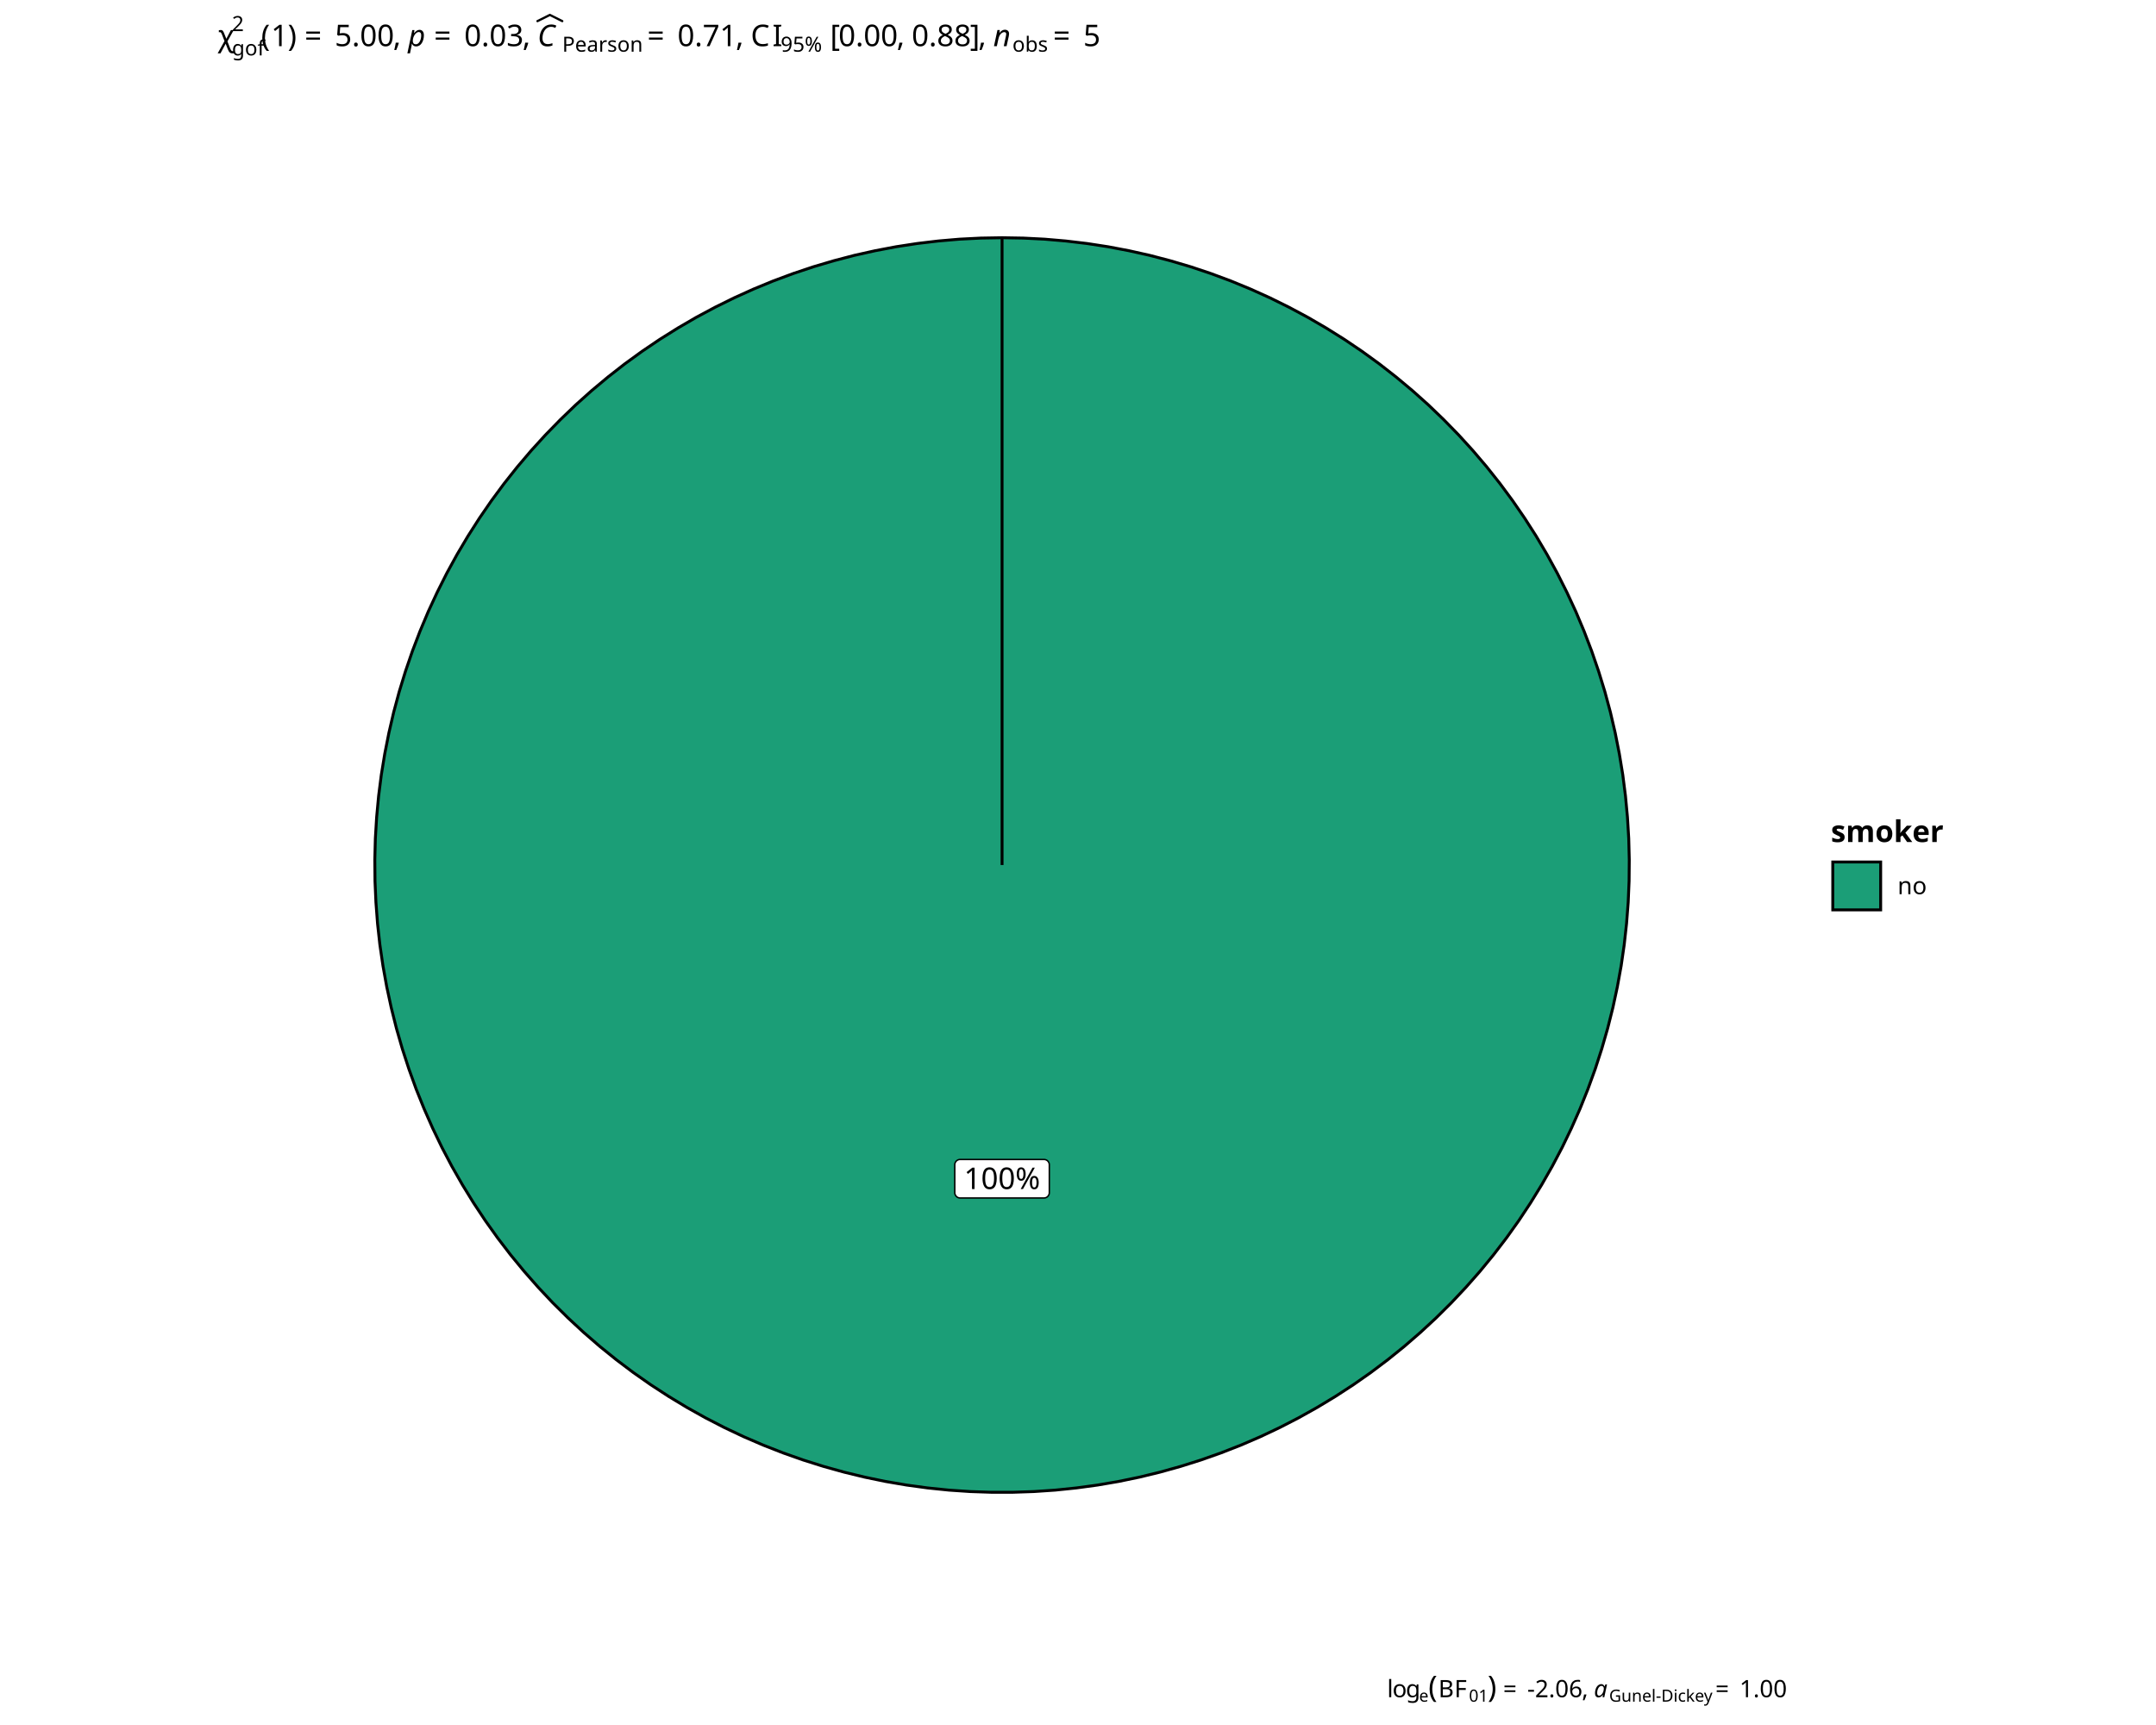
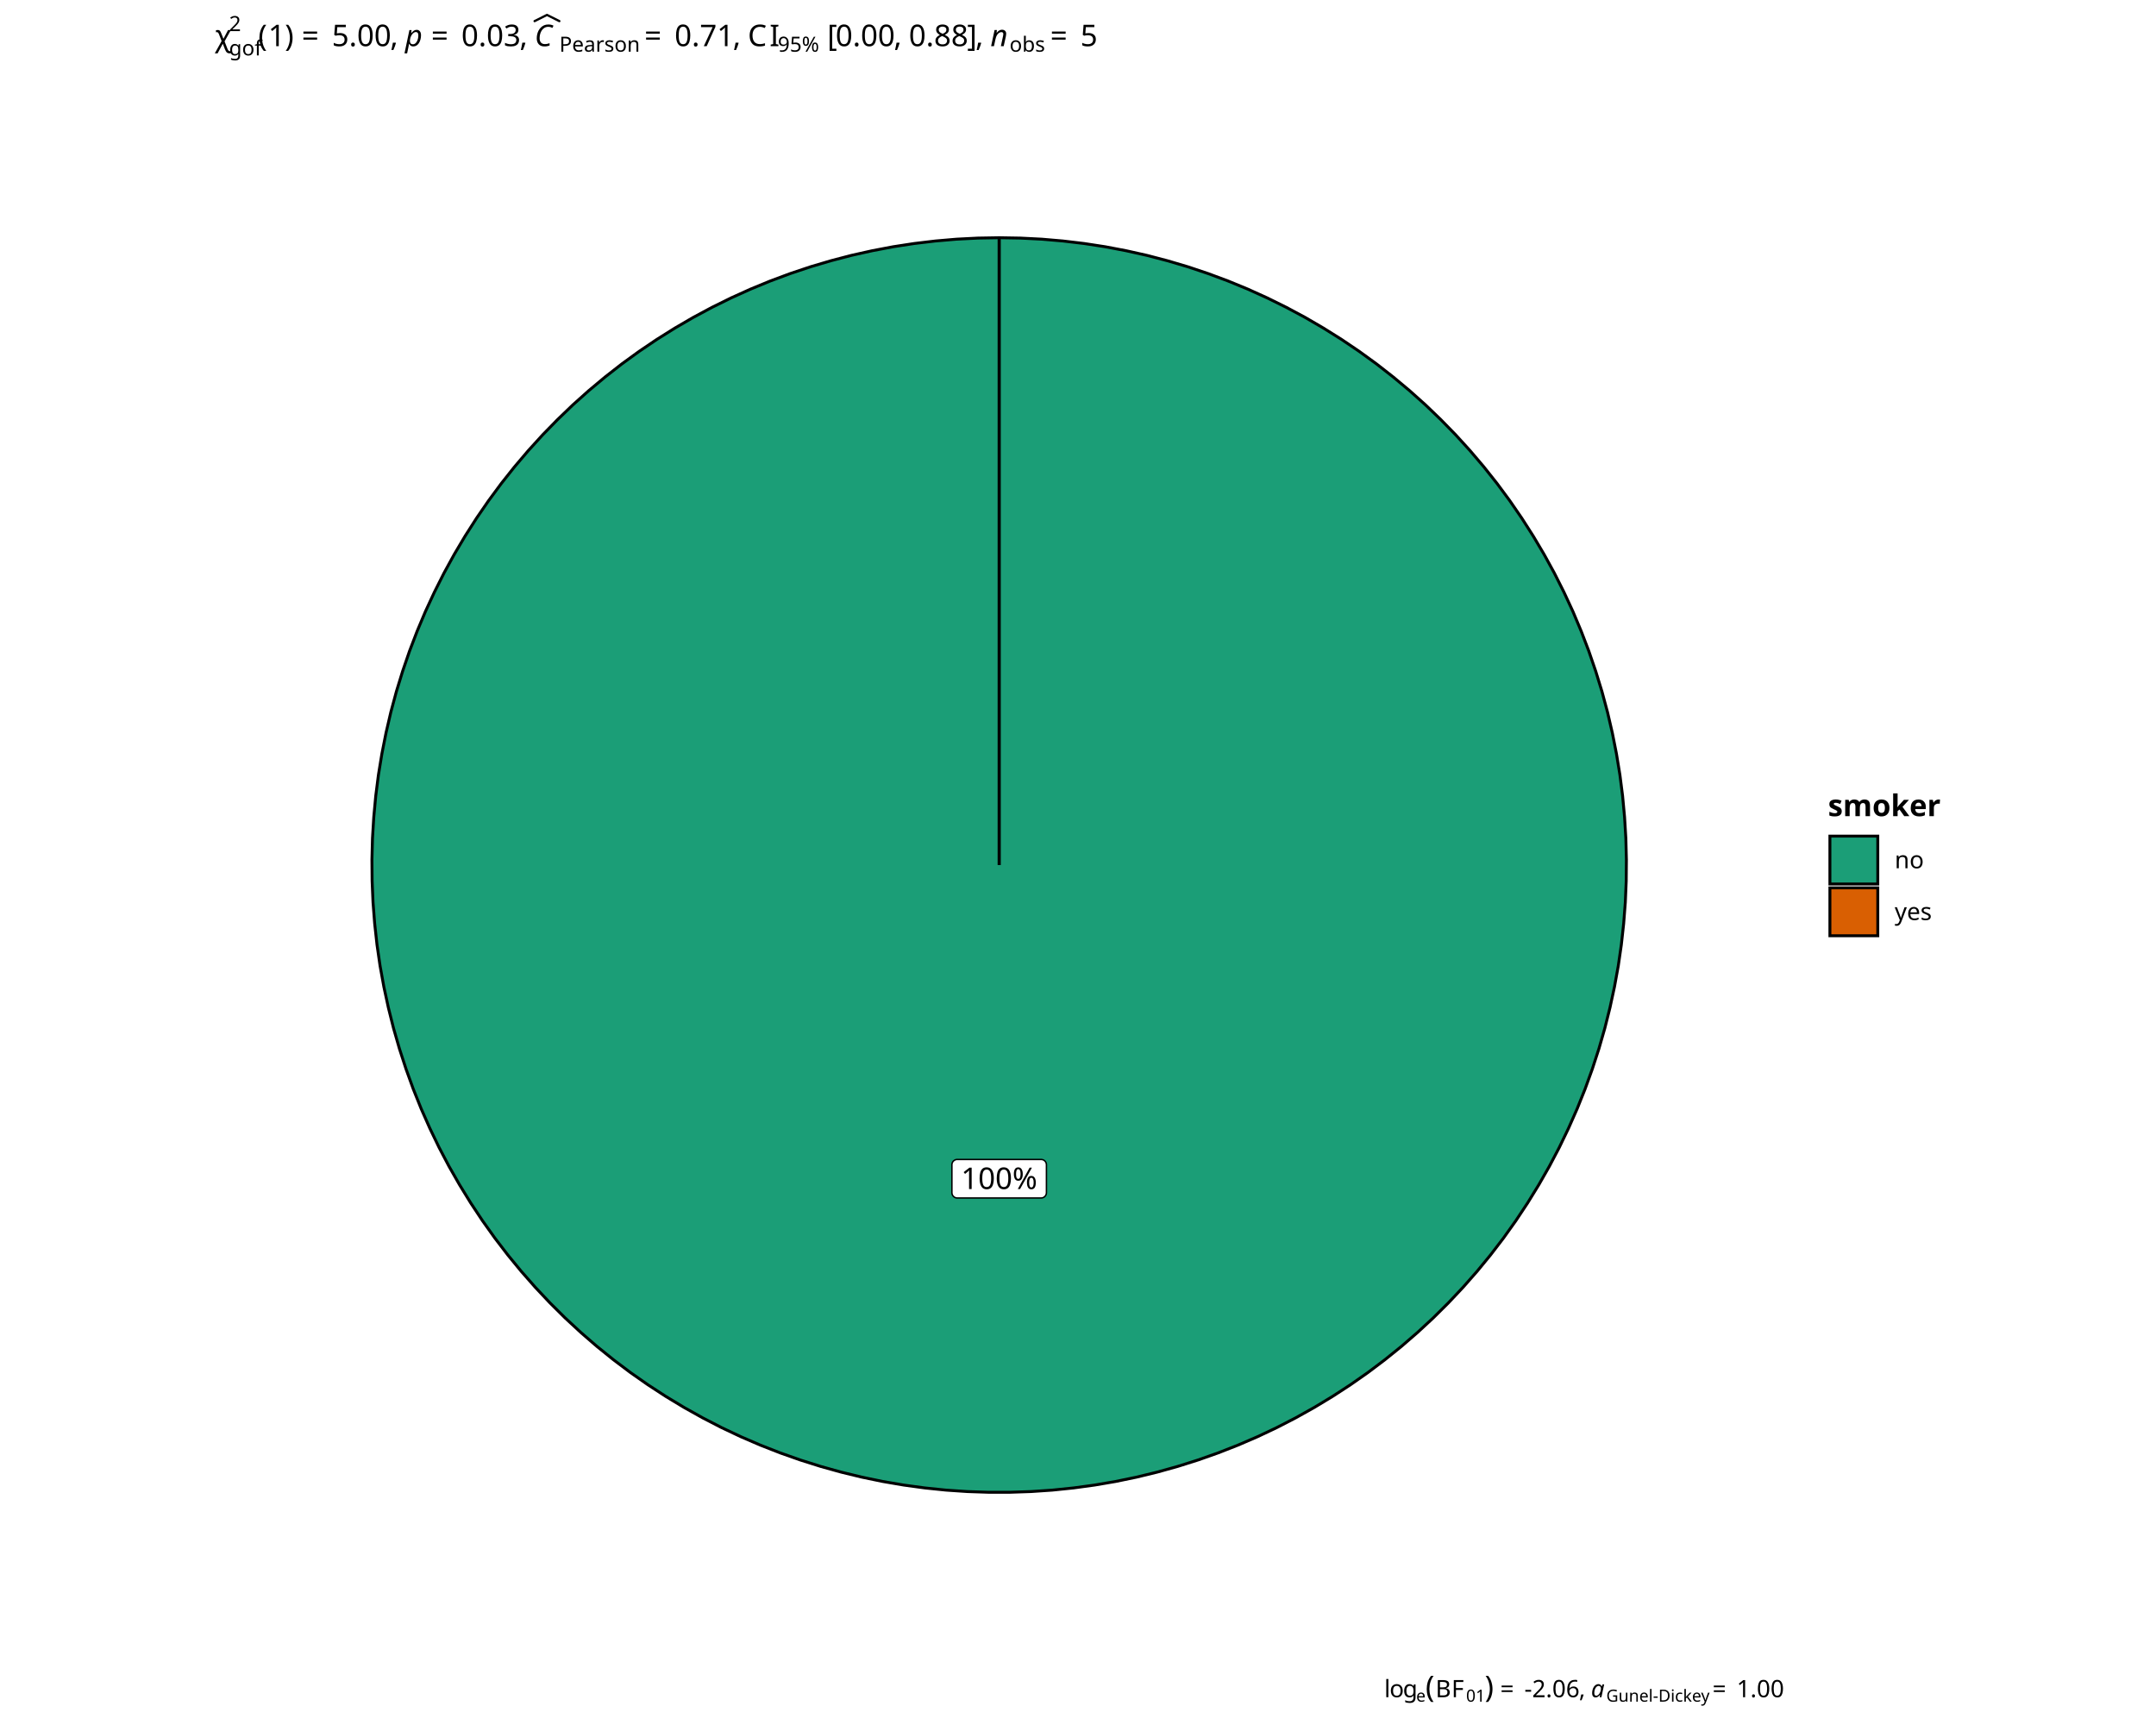
<svg xmlns="http://www.w3.org/2000/svg" class="svglite" data-engine-version="2.0" width="720.00pt" height="576.00pt" viewBox="0 0 720.00 576.00">
  <defs>
    <style type="text/css">
    .svglite line, .svglite polyline, .svglite polygon, .svglite path, .svglite rect, .svglite circle {
      fill: none;
      stroke: #000000;
      stroke-linecap: round;
      stroke-linejoin: round;
      stroke-miterlimit: 10.00;
    }
  </style>
  </defs>
  <rect width="100%" height="100%" style="stroke: none; fill: #FFFFFF;" />
  <defs>
    <clipPath id="cpMC4wMHw3MjAuMDB8MC4wMHw1NzYuMDA=">
      <rect x="0.00" y="0.00" width="720.00" height="576.00" />
    </clipPath>
  </defs>
  <g clip-path="url(#cpMC4wMHw3MjAuMDB8MC4wMHw1NzYuMDA=)">
</g>
  <defs>
-     <clipPath id="cpNjUuODJ8NjU0LjE4fDAuMDB8NTc2LjAw">
-       <rect x="65.82" y="0.00" width="588.35" height="576.00" />
+     <clipPath id="cpNjQuODZ8NjU1LjE0fDAuMDB8NTc2LjAw">
+       <rect x="64.86" y="0.00" width="590.27" height="576.00" />
    </clipPath>
  </defs>
-   <g clip-path="url(#cpNjUuODJ8NjU0LjE4fDAuMDB8NTc2LjAw)">
-     <rect x="65.82" y="0.00" width="588.35" height="576.00" style="stroke-width: 0.97; stroke: #FFFFFF; fill: #FFFFFF;" />
+   <g clip-path="url(#cpNjQuODZ8NjU1LjE0fDAuMDB8NTc2LjAw)">
+     <rect x="64.86" y="0.00" width="590.27" height="576.00" style="stroke-width: 0.97; stroke: #FFFFFF; fill: #FFFFFF;" />
  </g>
  <g clip-path="url(#cpMC4wMHw3MjAuMDB8MC4wMHw1NzYuMDA=)">
</g>
  <defs>
-     <clipPath id="cpNzIuODB8NTk2LjQ3fDI3LjAxfDU1MC42OQ==">
-       <rect x="72.80" y="27.01" width="523.67" height="523.67" />
+     <clipPath id="cpNzEuODR8NTk1LjUxfDI3LjAxfDU1MC42OQ==">
+       <rect x="71.84" y="27.01" width="523.67" height="523.67" />
    </clipPath>
  </defs>
-   <g clip-path="url(#cpNzIuODB8NTk2LjQ3fDI3LjAxfDU1MC42OQ==)">
-     <rect x="72.80" y="27.01" width="523.67" height="523.67" style="stroke-width: 0.97; stroke: none; fill: #FFFFFF;" />
-     <polygon points="334.64,288.85 334.64,281.63 334.64,274.40 334.64,267.18 334.64,259.96 334.64,252.74 334.64,245.51 334.64,238.29 334.64,231.07 334.64,223.84 334.64,216.62 334.64,209.40 334.64,202.17 334.64,194.95 334.64,187.73 334.64,180.50 334.64,173.28 334.64,166.06 334.64,158.84 334.64,151.61 334.64,144.39 334.64,137.17 334.64,129.94 334.64,122.72 334.64,115.50 334.64,108.27 334.64,101.05 334.64,93.83 334.64,86.60 334.64,79.38 327.52,79.50 320.42,79.86 313.33,80.47 306.27,81.31 299.24,82.39 292.24,83.72 285.30,85.27 278.42,87.07 271.60,89.09 264.85,91.35 258.19,93.83 251.61,96.54 245.13,99.47 238.75,102.62 232.48,105.98 226.33,109.56 220.30,113.34 214.41,117.32 208.65,121.50 203.04,125.88 197.58,130.44 192.28,135.18 187.15,140.11 182.18,145.20 177.39,150.46 172.78,155.88 168.36,161.45 164.13,167.17 160.10,173.03 156.27,179.02 152.64,185.14 149.22,191.38 146.02,197.74 143.03,204.19 140.27,210.75 137.73,217.39 135.42,224.12 133.33,230.92 131.48,237.79 129.87,244.72 128.49,251.70 127.34,258.72 126.44,265.78 125.78,272.86 125.35,279.96 125.17,287.07 125.23,294.19 125.54,301.29 126.08,308.39 126.86,315.46 127.89,322.50 129.15,329.50 130.65,336.45 132.38,343.35 134.35,350.19 136.55,356.95 138.97,363.64 141.63,370.24 144.50,376.75 147.59,383.16 150.90,389.45 154.43,395.63 158.16,401.69 162.09,407.62 166.22,413.41 170.55,419.06 175.07,424.55 179.77,429.89 184.64,435.07 189.70,440.08 194.91,444.91 200.29,449.57 205.83,454.04 211.51,458.32 217.34,462.40 223.30,466.28 229.39,469.96 235.60,473.43 241.92,476.69 248.35,479.73 254.89,482.55 261.51,485.14 268.22,487.51 275.00,489.65 281.85,491.56 288.77,493.24 295.73,494.68 302.75,495.88 309.79,496.84 316.87,497.57 323.97,498.05 331.08,498.29 338.19,498.29 345.30,498.05 352.40,497.57 359.48,496.84 366.53,495.88 373.54,494.68 380.50,493.24 387.42,491.56 394.27,489.65 401.05,487.51 407.76,485.14 414.39,482.55 420.92,479.73 427.35,476.69 433.67,473.43 439.88,469.96 445.97,466.28 451.93,462.40 457.76,458.32 463.44,454.04 468.98,449.57 474.36,444.91 479.58,440.08 484.63,435.07 489.51,429.89 494.21,424.55 498.72,419.06 503.05,413.41 507.18,407.62 511.11,401.69 514.84,395.63 518.37,389.45 521.68,383.16 524.77,376.75 527.65,370.24 530.30,363.64 532.73,356.95 534.92,350.19 536.89,343.35 538.63,336.45 540.12,329.50 541.39,322.50 542.41,315.46 543.19,308.39 543.74,301.29 544.04,294.19 544.10,287.07 543.92,279.96 543.49,272.86 542.83,265.78 541.93,258.72 540.78,251.70 539.40,244.72 537.79,237.79 535.94,230.92 533.85,224.12 531.54,217.39 529.00,210.75 526.24,204.19 523.25,197.74 520.05,191.38 516.63,185.14 513.01,179.02 509.17,173.03 505.14,167.17 500.91,161.45 496.49,155.88 491.88,150.46 487.09,145.20 482.12,140.11 476.99,135.18 471.69,130.44 466.23,125.88 460.62,121.50 454.86,117.32 448.97,113.34 442.94,109.56 436.79,105.98 430.52,102.62 424.15,99.47 417.66,96.54 411.08,93.83 404.42,91.35 397.67,89.09 390.85,87.07 383.97,85.27 377.03,83.72 370.04,82.39 363.01,81.31 355.94,80.47 348.85,79.86 341.75,79.50 334.64,79.38 334.64,86.60 334.64,93.83 334.64,101.05 334.64,108.27 334.64,115.50 334.64,122.72 334.64,129.94 334.64,137.17 334.64,144.39 334.64,151.61 334.64,158.84 334.64,166.06 334.64,173.28 334.64,180.50 334.64,187.73 334.64,194.95 334.64,202.17 334.64,209.40 334.64,216.62 334.64,223.84 334.64,231.07 334.64,238.29 334.64,245.51 334.64,252.74 334.64,259.96 334.64,267.18 334.64,274.40 334.64,281.63 334.64,288.85 " style="stroke-width: 0.97; stroke-linecap: butt; stroke-linejoin: miter; fill: #1B9E77;" />
-     <polygon points="320.65,400.03 348.62,400.03 348.55,400.03 348.84,400.01 349.13,399.96 349.40,399.85 349.65,399.71 349.87,399.53 350.06,399.31 350.22,399.06 350.33,398.80 350.40,398.52 350.42,398.23 350.42,398.23 350.42,388.95 350.42,388.95 350.40,388.66 350.33,388.38 350.22,388.11 350.06,387.86 349.87,387.65 349.65,387.46 349.40,387.32 349.13,387.22 348.84,387.16 348.62,387.15 320.65,387.15 320.86,387.16 320.57,387.15 320.29,387.18 320.01,387.26 319.75,387.39 319.51,387.55 319.30,387.75 319.13,387.98 318.99,388.24 318.90,388.51 318.85,388.80 318.85,388.95 318.85,398.23 318.85,398.08 318.85,398.37 318.90,398.66 318.99,398.93 319.13,399.19 319.30,399.42 319.51,399.62 319.75,399.79 320.01,399.91 320.29,399.99 320.57,400.03 " style="stroke-width: 0.48; fill: #FFFFFF;" />
-     <text x="334.64" y="397.03" text-anchor="middle" style="font-size: 10.00px; font-family: sans;" textLength="25.58px" lengthAdjust="spacingAndGlyphs">100%</text>
+   <g clip-path="url(#cpNzEuODR8NTk1LjUxfDI3LjAxfDU1MC42OQ==)">
+     <rect x="71.84" y="27.01" width="523.67" height="523.67" style="stroke-width: 0.97; stroke: none; fill: #FFFFFF;" />
+     <polygon points="333.67,288.85 333.67,281.63 333.67,274.40 333.67,267.18 333.67,259.96 333.67,252.74 333.67,245.51 333.67,238.29 333.67,231.07 333.67,223.84 333.67,216.62 333.67,209.40 333.67,202.17 333.67,194.95 333.67,187.73 333.67,180.50 333.67,173.28 333.67,166.06 333.67,158.84 333.67,151.61 333.67,144.39 333.67,137.17 333.67,129.94 333.67,122.72 333.67,115.50 333.67,108.27 333.67,101.05 333.67,93.83 333.67,86.60 333.67,79.38 326.56,79.50 319.46,79.86 312.37,80.47 305.31,81.31 298.27,82.39 291.28,83.72 284.34,85.27 277.46,87.07 270.64,89.09 263.89,91.35 257.23,93.83 250.65,96.54 244.17,99.47 237.79,102.62 231.52,105.98 225.37,109.56 219.34,113.34 213.45,117.32 207.69,121.50 202.08,125.88 196.62,130.44 191.32,135.18 186.19,140.11 181.22,145.20 176.43,150.46 171.82,155.88 167.40,161.45 163.17,167.17 159.14,173.03 155.31,179.02 151.68,185.14 148.26,191.38 145.06,197.74 142.07,204.19 139.31,210.75 136.77,217.39 134.46,224.12 132.37,230.92 130.52,237.79 128.91,244.72 127.53,251.70 126.38,258.72 125.48,265.78 124.82,272.86 124.39,279.96 124.21,287.07 124.27,294.19 124.57,301.29 125.12,308.39 125.90,315.46 126.92,322.50 128.19,329.50 129.69,336.45 131.42,343.35 133.39,350.19 135.59,356.95 138.01,363.64 140.66,370.24 143.54,376.75 146.63,383.16 149.94,389.45 153.47,395.63 157.20,401.69 161.13,407.62 165.26,413.41 169.59,419.06 174.10,424.55 178.80,429.89 183.68,435.07 188.73,440.08 193.95,444.91 199.33,449.57 204.87,454.04 210.55,458.32 216.38,462.40 222.34,466.28 228.43,469.96 234.64,473.43 240.96,476.69 247.39,479.73 253.93,482.55 260.55,485.14 267.26,487.51 274.04,489.65 280.89,491.56 287.81,493.24 294.77,494.68 301.79,495.88 308.83,496.84 315.91,497.57 323.01,498.05 330.12,498.29 337.23,498.29 344.34,498.05 351.44,497.57 358.52,496.84 365.56,495.88 372.58,494.68 379.54,493.24 386.46,491.56 393.31,489.65 400.09,487.51 406.80,485.14 413.42,482.55 419.96,479.73 426.39,476.69 432.71,473.43 438.92,469.96 445.01,466.28 450.97,462.40 456.80,458.32 462.48,454.04 468.02,449.57 473.40,444.91 478.62,440.08 483.67,435.07 488.55,429.89 493.25,424.55 497.76,419.06 502.09,413.41 506.22,407.62 510.15,401.69 513.88,395.63 517.41,389.45 520.72,383.16 523.81,376.75 526.69,370.24 529.34,363.64 531.76,356.95 533.96,350.19 535.93,343.35 537.66,336.45 539.16,329.50 540.43,322.50 541.45,315.46 542.23,308.39 542.78,301.29 543.08,294.19 543.14,287.07 542.96,279.96 542.53,272.86 541.87,265.78 540.97,258.72 539.82,251.70 538.44,244.72 536.83,237.79 534.98,230.92 532.89,224.12 530.58,217.39 528.04,210.75 525.28,204.19 522.29,197.74 519.09,191.38 515.67,185.14 512.04,179.02 508.21,173.03 504.18,167.17 499.95,161.45 495.53,155.88 490.92,150.46 486.13,145.20 481.16,140.11 476.03,135.18 470.73,130.44 465.27,125.88 459.66,121.50 453.90,117.32 448.01,113.34 441.98,109.56 435.83,105.98 429.56,102.62 423.18,99.47 416.70,96.54 410.12,93.83 403.46,91.35 396.71,89.09 389.89,87.07 383.01,85.27 376.07,83.72 369.08,82.39 362.04,81.31 354.98,80.47 347.89,79.86 340.79,79.50 333.67,79.38 333.67,86.60 333.67,93.83 333.67,101.05 333.67,108.27 333.67,115.50 333.67,122.72 333.67,129.94 333.67,137.17 333.67,144.39 333.67,151.61 333.67,158.84 333.67,166.06 333.67,173.28 333.67,180.50 333.67,187.73 333.67,194.95 333.67,202.17 333.67,209.40 333.67,216.62 333.67,223.84 333.67,231.07 333.67,238.29 333.67,245.51 333.67,252.74 333.67,259.96 333.67,267.18 333.67,274.40 333.67,281.63 333.67,288.85 " style="stroke-width: 0.97; stroke-linecap: butt; stroke-linejoin: miter; fill: #1B9E77;" />
+     <polygon points="333.67,288.85 333.67,281.63 333.67,274.40 333.67,267.18 333.67,259.96 333.67,252.74 333.67,245.51 333.67,238.29 333.67,231.07 333.67,223.84 333.67,216.62 333.67,209.40 333.67,202.17 333.67,194.95 333.67,187.73 333.67,180.50 333.67,173.28 333.67,166.06 333.67,158.84 333.67,151.61 333.67,144.39 333.67,137.17 333.67,129.94 333.67,122.72 333.67,115.50 333.67,108.27 333.67,101.05 333.67,93.83 333.67,86.60 333.67,79.38 333.67,79.38 333.67,86.60 333.67,93.83 333.67,101.05 333.67,108.27 333.67,115.50 333.67,122.72 333.67,129.94 333.67,137.17 333.67,144.39 333.67,151.61 333.67,158.84 333.67,166.06 333.67,173.28 333.67,180.50 333.67,187.73 333.67,194.95 333.67,202.17 333.67,209.40 333.67,216.62 333.67,223.84 333.67,231.07 333.67,238.29 333.67,245.51 333.67,252.74 333.67,259.96 333.67,267.18 333.67,274.40 333.67,281.63 333.67,288.85 " style="stroke-width: 0.97; stroke-linecap: butt; stroke-linejoin: miter; fill: #D95F02;" />
+     <polygon points="319.69,400.03 347.66,400.03 347.59,400.03 347.88,400.01 348.16,399.96 348.44,399.85 348.69,399.71 348.91,399.53 349.10,399.31 349.26,399.06 349.37,398.80 349.44,398.52 349.46,398.23 349.46,398.23 349.46,388.95 349.46,388.95 349.44,388.66 349.37,388.38 349.26,388.11 349.10,387.86 348.91,387.65 348.69,387.46 348.44,387.32 348.16,387.22 347.88,387.16 347.66,387.15 319.69,387.15 319.90,387.16 319.61,387.15 319.33,387.18 319.05,387.26 318.79,387.39 318.55,387.55 318.34,387.75 318.16,387.98 318.03,388.24 317.94,388.51 317.89,388.80 317.89,388.95 317.89,398.23 317.89,398.08 317.89,398.37 317.94,398.66 318.03,398.93 318.16,399.19 318.34,399.42 318.55,399.62 318.79,399.79 319.05,399.91 319.33,399.99 319.61,400.03 " style="stroke-width: 0.48; fill: #FFFFFF;" />
+     <text x="333.67" y="397.03" text-anchor="middle" style="font-size: 10.00px; font-family: sans;" textLength="25.58px" lengthAdjust="spacingAndGlyphs">100%</text>
  </g>
  <g clip-path="url(#cpMC4wMHw3MjAuMDB8MC4wMHw1NzYuMDA=)">
-     <rect x="606.44" y="268.26" width="42.76" height="41.18" style="stroke-width: 0.97; stroke: none; fill: #FFFFFF;" />
-     <text x="611.42" y="281.16" style="font-size: 10.00px; font-weight: bold; font-family: sans;" textLength="32.80px" lengthAdjust="spacingAndGlyphs">smoker</text>
-     <rect x="611.42" y="287.18" width="17.28" height="17.28" style="stroke-width: 0.97; stroke: none; fill: #FFFFFF;" />
-     <rect x="612.06" y="287.83" width="15.99" height="15.99" style="stroke-width: 0.97; stroke-linecap: butt; stroke-linejoin: miter; fill: #1B9E77;" />
-     <text x="633.68" y="298.57" style="font-size: 8.00px; font-family: sans;" textLength="8.90px" lengthAdjust="spacingAndGlyphs">no</text>
-     <text x="72.80" y="15.41" style="font-size: 10.00px; font-family: sans;" textLength="4.65px" lengthAdjust="spacingAndGlyphs">χ</text>
-     <text x="77.45" y="18.50" style="font-size: 7.00px; font-family: sans;" textLength="9.73px" lengthAdjust="spacingAndGlyphs">gof</text>
-     <text x="77.45" y="10.38" style="font-size: 7.00px; font-family: sans;" textLength="3.89px" lengthAdjust="spacingAndGlyphs">2</text>
-     <text x="87.18" y="15.41" style="font-size: 10.00px; font-family: sans;" textLength="3.33px" lengthAdjust="spacingAndGlyphs">(</text>
-     <text x="90.51" y="15.41" style="font-size: 10.00px; font-family: sans;" textLength="5.56px" lengthAdjust="spacingAndGlyphs">1</text>
-     <text x="96.07" y="15.41" style="font-size: 10.00px; font-family: sans;" textLength="3.33px" lengthAdjust="spacingAndGlyphs">)</text>
-     <text x="101.72" y="15.41" style="font-size: 10.00px; font-family: sans;" textLength="7.76px" lengthAdjust="spacingAndGlyphs">=</text>
-     <text x="111.80" y="15.41" style="font-size: 10.00px; font-family: sans;" textLength="19.46px" lengthAdjust="spacingAndGlyphs">5.00</text>
-     <text x="131.26" y="15.41" style="font-size: 10.00px; font-family: sans;" textLength="2.50px" lengthAdjust="spacingAndGlyphs">,</text>
-     <text x="133.76" y="15.41" style="font-size: 10.00px; font-family: sans;" textLength="2.50px" lengthAdjust="spacingAndGlyphs"> </text>
-     <text x="136.26" y="15.41" style="font-size: 10.00px; font-style: italic; font-family: sans;" textLength="5.56px" lengthAdjust="spacingAndGlyphs">p</text>
-     <text x="144.95" y="15.41" style="font-size: 10.00px; font-family: sans;" textLength="7.76px" lengthAdjust="spacingAndGlyphs">=</text>
-     <text x="155.03" y="15.41" style="font-size: 10.00px; font-family: sans;" textLength="19.46px" lengthAdjust="spacingAndGlyphs">0.03</text>
-     <text x="174.49" y="15.41" style="font-size: 10.00px; font-family: sans;" textLength="2.50px" lengthAdjust="spacingAndGlyphs">,</text>
-     <text x="176.99" y="15.41" style="font-size: 10.00px; font-family: sans;" textLength="2.50px" lengthAdjust="spacingAndGlyphs"> </text>
-     <text x="179.49" y="15.41" style="font-size: 10.00px; font-style: italic; font-family: sans;" textLength="7.22px" lengthAdjust="spacingAndGlyphs">C</text>
-     <polyline points="179.49,7.05 183.63,4.98 187.77,7.05 " style="stroke-width: 0.75;" />
-     <text x="187.77" y="17.26" style="font-size: 7.00px; font-family: sans;" textLength="26.08px" lengthAdjust="spacingAndGlyphs">Pearson</text>
-     <text x="216.16" y="15.41" style="font-size: 10.00px; font-family: sans;" textLength="7.76px" lengthAdjust="spacingAndGlyphs">=</text>
-     <text x="226.24" y="15.41" style="font-size: 10.00px; font-family: sans;" textLength="19.46px" lengthAdjust="spacingAndGlyphs">0.71</text>
-     <text x="245.70" y="15.41" style="font-size: 10.00px; font-family: sans;" textLength="2.50px" lengthAdjust="spacingAndGlyphs">,</text>
-     <text x="248.20" y="15.41" style="font-size: 10.00px; font-family: sans;" textLength="2.50px" lengthAdjust="spacingAndGlyphs"> </text>
-     <text x="250.71" y="15.41" style="font-size: 10.00px; font-family: sans;" textLength="7.22px" lengthAdjust="spacingAndGlyphs">C</text>
-     <text x="257.93" y="15.41" style="font-size: 10.00px; font-family: sans;" textLength="2.78px" lengthAdjust="spacingAndGlyphs">I</text>
-     <text x="260.71" y="17.26" style="font-size: 7.00px; font-family: sans;" textLength="14.01px" lengthAdjust="spacingAndGlyphs">95%</text>
-     <text x="274.72" y="15.41" style="font-size: 10.00px; font-family: sans;" textLength="2.50px" lengthAdjust="spacingAndGlyphs"> </text>
-     <text x="277.22" y="15.41" style="font-size: 10.00px; font-family: sans;" textLength="2.78px" lengthAdjust="spacingAndGlyphs">[</text>
-     <text x="280.00" y="15.41" style="font-size: 10.00px; font-family: sans;" textLength="19.46px" lengthAdjust="spacingAndGlyphs">0.00</text>
-     <text x="299.46" y="15.41" style="font-size: 10.00px; font-family: sans;" textLength="2.50px" lengthAdjust="spacingAndGlyphs">,</text>
-     <text x="301.96" y="15.41" style="font-size: 10.00px; font-family: sans;" textLength="2.50px" lengthAdjust="spacingAndGlyphs"> </text>
-     <text x="304.47" y="15.41" style="font-size: 10.00px; font-family: sans;" textLength="19.46px" lengthAdjust="spacingAndGlyphs">0.88</text>
-     <text x="323.93" y="15.41" style="font-size: 10.00px; font-family: sans;" textLength="2.78px" lengthAdjust="spacingAndGlyphs">]</text>
-     <text x="326.71" y="15.41" style="font-size: 10.00px; font-family: sans;" textLength="2.50px" lengthAdjust="spacingAndGlyphs">,</text>
-     <text x="329.21" y="15.41" style="font-size: 10.00px; font-family: sans;" textLength="2.50px" lengthAdjust="spacingAndGlyphs"> </text>
-     <text x="331.71" y="15.41" style="font-size: 10.00px; font-style: italic; font-family: sans;" textLength="5.56px" lengthAdjust="spacingAndGlyphs">n</text>
-     <text x="338.08" y="17.26" style="font-size: 7.00px; font-family: sans;" textLength="11.29px" lengthAdjust="spacingAndGlyphs">obs</text>
-     <text x="351.69" y="15.41" style="font-size: 10.00px; font-family: sans;" textLength="7.76px" lengthAdjust="spacingAndGlyphs">=</text>
-     <text x="361.77" y="15.41" style="font-size: 10.00px; font-family: sans;" textLength="5.56px" lengthAdjust="spacingAndGlyphs">5</text>
-     <text x="463.22" y="566.72" style="font-size: 8.00px; font-family: sans;" textLength="1.78px" lengthAdjust="spacingAndGlyphs">l</text>
-     <text x="465.00" y="566.72" style="font-size: 8.00px; font-family: sans;" textLength="4.45px" lengthAdjust="spacingAndGlyphs">o</text>
-     <text x="469.45" y="566.72" style="font-size: 8.00px; font-family: sans;" textLength="4.45px" lengthAdjust="spacingAndGlyphs">g</text>
-     <text x="473.90" y="568.20" style="font-size: 5.60px; font-family: sans;" textLength="3.11px" lengthAdjust="spacingAndGlyphs">e</text>
-     <text x="477.01" y="566.72" style="font-size: 10.00px; font-family: sans;" textLength="3.33px" lengthAdjust="spacingAndGlyphs">(</text>
-     <text x="480.34" y="566.72" style="font-size: 8.00px; font-family: sans;" textLength="5.34px" lengthAdjust="spacingAndGlyphs">B</text>
-     <text x="485.68" y="566.72" style="font-size: 8.00px; font-family: sans;" textLength="4.89px" lengthAdjust="spacingAndGlyphs">F</text>
-     <text x="490.56" y="568.20" style="font-size: 5.60px; font-family: sans;" textLength="6.23px" lengthAdjust="spacingAndGlyphs">01</text>
-     <text x="496.79" y="566.72" style="font-size: 10.00px; font-family: sans;" textLength="3.32px" lengthAdjust="spacingAndGlyphs">)</text>
-     <text x="501.97" y="566.72" style="font-size: 8.00px; font-family: sans;" textLength="6.21px" lengthAdjust="spacingAndGlyphs">=</text>
-     <text x="510.03" y="566.72" style="font-size: 8.00px; font-family: sans;" textLength="18.24px" lengthAdjust="spacingAndGlyphs">-2.06</text>
-     <text x="528.27" y="566.72" style="font-size: 8.00px; font-family: sans;" textLength="2.00px" lengthAdjust="spacingAndGlyphs">,</text>
-     <text x="530.27" y="566.72" style="font-size: 8.00px; font-family: sans;" textLength="2.00px" lengthAdjust="spacingAndGlyphs"> </text>
-     <text x="532.27" y="566.72" style="font-size: 8.00px; font-style: italic; font-family: sans;" textLength="4.45px" lengthAdjust="spacingAndGlyphs">a</text>
-     <text x="537.37" y="568.20" style="font-size: 5.60px; font-family: sans;" textLength="33.62px" lengthAdjust="spacingAndGlyphs">Gunel-Dickey</text>
-     <text x="572.84" y="566.72" style="font-size: 8.00px; font-family: sans;" textLength="6.21px" lengthAdjust="spacingAndGlyphs">=</text>
-     <text x="580.90" y="566.72" style="font-size: 8.00px; font-family: sans;" textLength="15.57px" lengthAdjust="spacingAndGlyphs">1.00</text>
+     <rect x="605.48" y="259.62" width="44.68" height="58.46" style="stroke-width: 0.97; stroke: none; fill: #FFFFFF;" />
+     <text x="610.46" y="272.52" style="font-size: 10.00px; font-weight: bold; font-family: sans;" textLength="32.80px" lengthAdjust="spacingAndGlyphs">smoker</text>
+     <rect x="610.46" y="278.54" width="17.28" height="17.28" style="stroke-width: 0.97; stroke: none; fill: #FFFFFF;" />
+     <rect x="611.10" y="279.19" width="15.99" height="15.99" style="stroke-width: 0.97; stroke-linecap: butt; stroke-linejoin: miter; fill: #1B9E77;" />
+     <rect x="610.46" y="295.82" width="17.28" height="17.28" style="stroke-width: 0.97; stroke: none; fill: #FFFFFF;" />
+     <rect x="611.10" y="296.47" width="15.99" height="15.99" style="stroke-width: 0.97; stroke-linecap: butt; stroke-linejoin: miter; fill: #D95F02;" />
+     <text x="632.72" y="289.93" style="font-size: 8.00px; font-family: sans;" textLength="8.90px" lengthAdjust="spacingAndGlyphs">no</text>
+     <text x="632.72" y="307.21" style="font-size: 8.00px; font-family: sans;" textLength="12.46px" lengthAdjust="spacingAndGlyphs">yes</text>
+     <text x="71.84" y="15.41" style="font-size: 10.00px; font-family: sans;" textLength="4.65px" lengthAdjust="spacingAndGlyphs">χ</text>
+     <text x="76.49" y="18.50" style="font-size: 7.00px; font-family: sans;" textLength="9.73px" lengthAdjust="spacingAndGlyphs">gof</text>
+     <text x="76.49" y="10.38" style="font-size: 7.00px; font-family: sans;" textLength="3.89px" lengthAdjust="spacingAndGlyphs">2</text>
+     <text x="86.22" y="15.41" style="font-size: 10.00px; font-family: sans;" textLength="3.33px" lengthAdjust="spacingAndGlyphs">(</text>
+     <text x="89.55" y="15.41" style="font-size: 10.00px; font-family: sans;" textLength="5.56px" lengthAdjust="spacingAndGlyphs">1</text>
+     <text x="95.11" y="15.41" style="font-size: 10.00px; font-family: sans;" textLength="3.33px" lengthAdjust="spacingAndGlyphs">)</text>
+     <text x="100.76" y="15.41" style="font-size: 10.00px; font-family: sans;" textLength="7.76px" lengthAdjust="spacingAndGlyphs">=</text>
+     <text x="110.83" y="15.41" style="font-size: 10.00px; font-family: sans;" textLength="19.46px" lengthAdjust="spacingAndGlyphs">5.00</text>
+     <text x="130.30" y="15.41" style="font-size: 10.00px; font-family: sans;" textLength="2.50px" lengthAdjust="spacingAndGlyphs">,</text>
+     <text x="132.80" y="15.41" style="font-size: 10.00px; font-family: sans;" textLength="2.50px" lengthAdjust="spacingAndGlyphs"> </text>
+     <text x="135.30" y="15.41" style="font-size: 10.00px; font-style: italic; font-family: sans;" textLength="5.56px" lengthAdjust="spacingAndGlyphs">p</text>
+     <text x="143.99" y="15.41" style="font-size: 10.00px; font-family: sans;" textLength="7.76px" lengthAdjust="spacingAndGlyphs">=</text>
+     <text x="154.07" y="15.41" style="font-size: 10.00px; font-family: sans;" textLength="19.46px" lengthAdjust="spacingAndGlyphs">0.03</text>
+     <text x="173.53" y="15.41" style="font-size: 10.00px; font-family: sans;" textLength="2.50px" lengthAdjust="spacingAndGlyphs">,</text>
+     <text x="176.03" y="15.41" style="font-size: 10.00px; font-family: sans;" textLength="2.50px" lengthAdjust="spacingAndGlyphs"> </text>
+     <text x="178.53" y="15.41" style="font-size: 10.00px; font-style: italic; font-family: sans;" textLength="7.22px" lengthAdjust="spacingAndGlyphs">C</text>
+     <polyline points="178.53,7.05 182.67,4.98 186.80,7.05 " style="stroke-width: 0.75;" />
+     <text x="186.80" y="17.26" style="font-size: 7.00px; font-family: sans;" textLength="26.08px" lengthAdjust="spacingAndGlyphs">Pearson</text>
+     <text x="215.20" y="15.41" style="font-size: 10.00px; font-family: sans;" textLength="7.76px" lengthAdjust="spacingAndGlyphs">=</text>
+     <text x="225.28" y="15.41" style="font-size: 10.00px; font-family: sans;" textLength="19.46px" lengthAdjust="spacingAndGlyphs">0.71</text>
+     <text x="244.74" y="15.41" style="font-size: 10.00px; font-family: sans;" textLength="2.50px" lengthAdjust="spacingAndGlyphs">,</text>
+     <text x="247.24" y="15.41" style="font-size: 10.00px; font-family: sans;" textLength="2.50px" lengthAdjust="spacingAndGlyphs"> </text>
+     <text x="249.74" y="15.41" style="font-size: 10.00px; font-family: sans;" textLength="7.22px" lengthAdjust="spacingAndGlyphs">C</text>
+     <text x="256.97" y="15.41" style="font-size: 10.00px; font-family: sans;" textLength="2.78px" lengthAdjust="spacingAndGlyphs">I</text>
+     <text x="259.75" y="17.26" style="font-size: 7.00px; font-family: sans;" textLength="14.01px" lengthAdjust="spacingAndGlyphs">95%</text>
+     <text x="273.76" y="15.41" style="font-size: 10.00px; font-family: sans;" textLength="2.50px" lengthAdjust="spacingAndGlyphs"> </text>
+     <text x="276.26" y="15.41" style="font-size: 10.00px; font-family: sans;" textLength="2.78px" lengthAdjust="spacingAndGlyphs">[</text>
+     <text x="279.04" y="15.41" style="font-size: 10.00px; font-family: sans;" textLength="19.46px" lengthAdjust="spacingAndGlyphs">0.00</text>
+     <text x="298.50" y="15.41" style="font-size: 10.00px; font-family: sans;" textLength="2.50px" lengthAdjust="spacingAndGlyphs">,</text>
+     <text x="301.00" y="15.41" style="font-size: 10.00px; font-family: sans;" textLength="2.50px" lengthAdjust="spacingAndGlyphs"> </text>
+     <text x="303.51" y="15.41" style="font-size: 10.00px; font-family: sans;" textLength="19.46px" lengthAdjust="spacingAndGlyphs">0.88</text>
+     <text x="322.97" y="15.41" style="font-size: 10.00px; font-family: sans;" textLength="2.78px" lengthAdjust="spacingAndGlyphs">]</text>
+     <text x="325.75" y="15.41" style="font-size: 10.00px; font-family: sans;" textLength="2.50px" lengthAdjust="spacingAndGlyphs">,</text>
+     <text x="328.25" y="15.41" style="font-size: 10.00px; font-family: sans;" textLength="2.50px" lengthAdjust="spacingAndGlyphs"> </text>
+     <text x="330.75" y="15.41" style="font-size: 10.00px; font-style: italic; font-family: sans;" textLength="5.56px" lengthAdjust="spacingAndGlyphs">n</text>
+     <text x="337.12" y="17.26" style="font-size: 7.00px; font-family: sans;" textLength="11.29px" lengthAdjust="spacingAndGlyphs">obs</text>
+     <text x="350.73" y="15.41" style="font-size: 10.00px; font-family: sans;" textLength="7.76px" lengthAdjust="spacingAndGlyphs">=</text>
+     <text x="360.80" y="15.41" style="font-size: 10.00px; font-family: sans;" textLength="5.56px" lengthAdjust="spacingAndGlyphs">5</text>
+     <text x="462.26" y="566.72" style="font-size: 8.00px; font-family: sans;" textLength="1.78px" lengthAdjust="spacingAndGlyphs">l</text>
+     <text x="464.04" y="566.72" style="font-size: 8.00px; font-family: sans;" textLength="4.45px" lengthAdjust="spacingAndGlyphs">o</text>
+     <text x="468.49" y="566.72" style="font-size: 8.00px; font-family: sans;" textLength="4.45px" lengthAdjust="spacingAndGlyphs">g</text>
+     <text x="472.93" y="568.20" style="font-size: 5.60px; font-family: sans;" textLength="3.11px" lengthAdjust="spacingAndGlyphs">e</text>
+     <text x="476.05" y="566.72" style="font-size: 10.00px; font-family: sans;" textLength="3.33px" lengthAdjust="spacingAndGlyphs">(</text>
+     <text x="479.38" y="566.72" style="font-size: 8.00px; font-family: sans;" textLength="5.34px" lengthAdjust="spacingAndGlyphs">B</text>
+     <text x="484.72" y="566.72" style="font-size: 8.00px; font-family: sans;" textLength="4.89px" lengthAdjust="spacingAndGlyphs">F</text>
+     <text x="489.60" y="568.20" style="font-size: 5.60px; font-family: sans;" textLength="6.23px" lengthAdjust="spacingAndGlyphs">01</text>
+     <text x="495.83" y="566.72" style="font-size: 10.00px; font-family: sans;" textLength="3.32px" lengthAdjust="spacingAndGlyphs">)</text>
+     <text x="501.01" y="566.72" style="font-size: 8.00px; font-family: sans;" textLength="6.21px" lengthAdjust="spacingAndGlyphs">=</text>
+     <text x="509.07" y="566.72" style="font-size: 8.00px; font-family: sans;" textLength="18.24px" lengthAdjust="spacingAndGlyphs">-2.06</text>
+     <text x="527.31" y="566.72" style="font-size: 8.00px; font-family: sans;" textLength="2.00px" lengthAdjust="spacingAndGlyphs">,</text>
+     <text x="529.31" y="566.72" style="font-size: 8.00px; font-family: sans;" textLength="2.00px" lengthAdjust="spacingAndGlyphs"> </text>
+     <text x="531.31" y="566.72" style="font-size: 8.00px; font-style: italic; font-family: sans;" textLength="4.45px" lengthAdjust="spacingAndGlyphs">a</text>
+     <text x="536.41" y="568.20" style="font-size: 5.60px; font-family: sans;" textLength="33.62px" lengthAdjust="spacingAndGlyphs">Gunel-Dickey</text>
+     <text x="571.88" y="566.72" style="font-size: 8.00px; font-family: sans;" textLength="6.21px" lengthAdjust="spacingAndGlyphs">=</text>
+     <text x="579.94" y="566.72" style="font-size: 8.00px; font-family: sans;" textLength="15.57px" lengthAdjust="spacingAndGlyphs">1.00</text>
  </g>
</svg>
